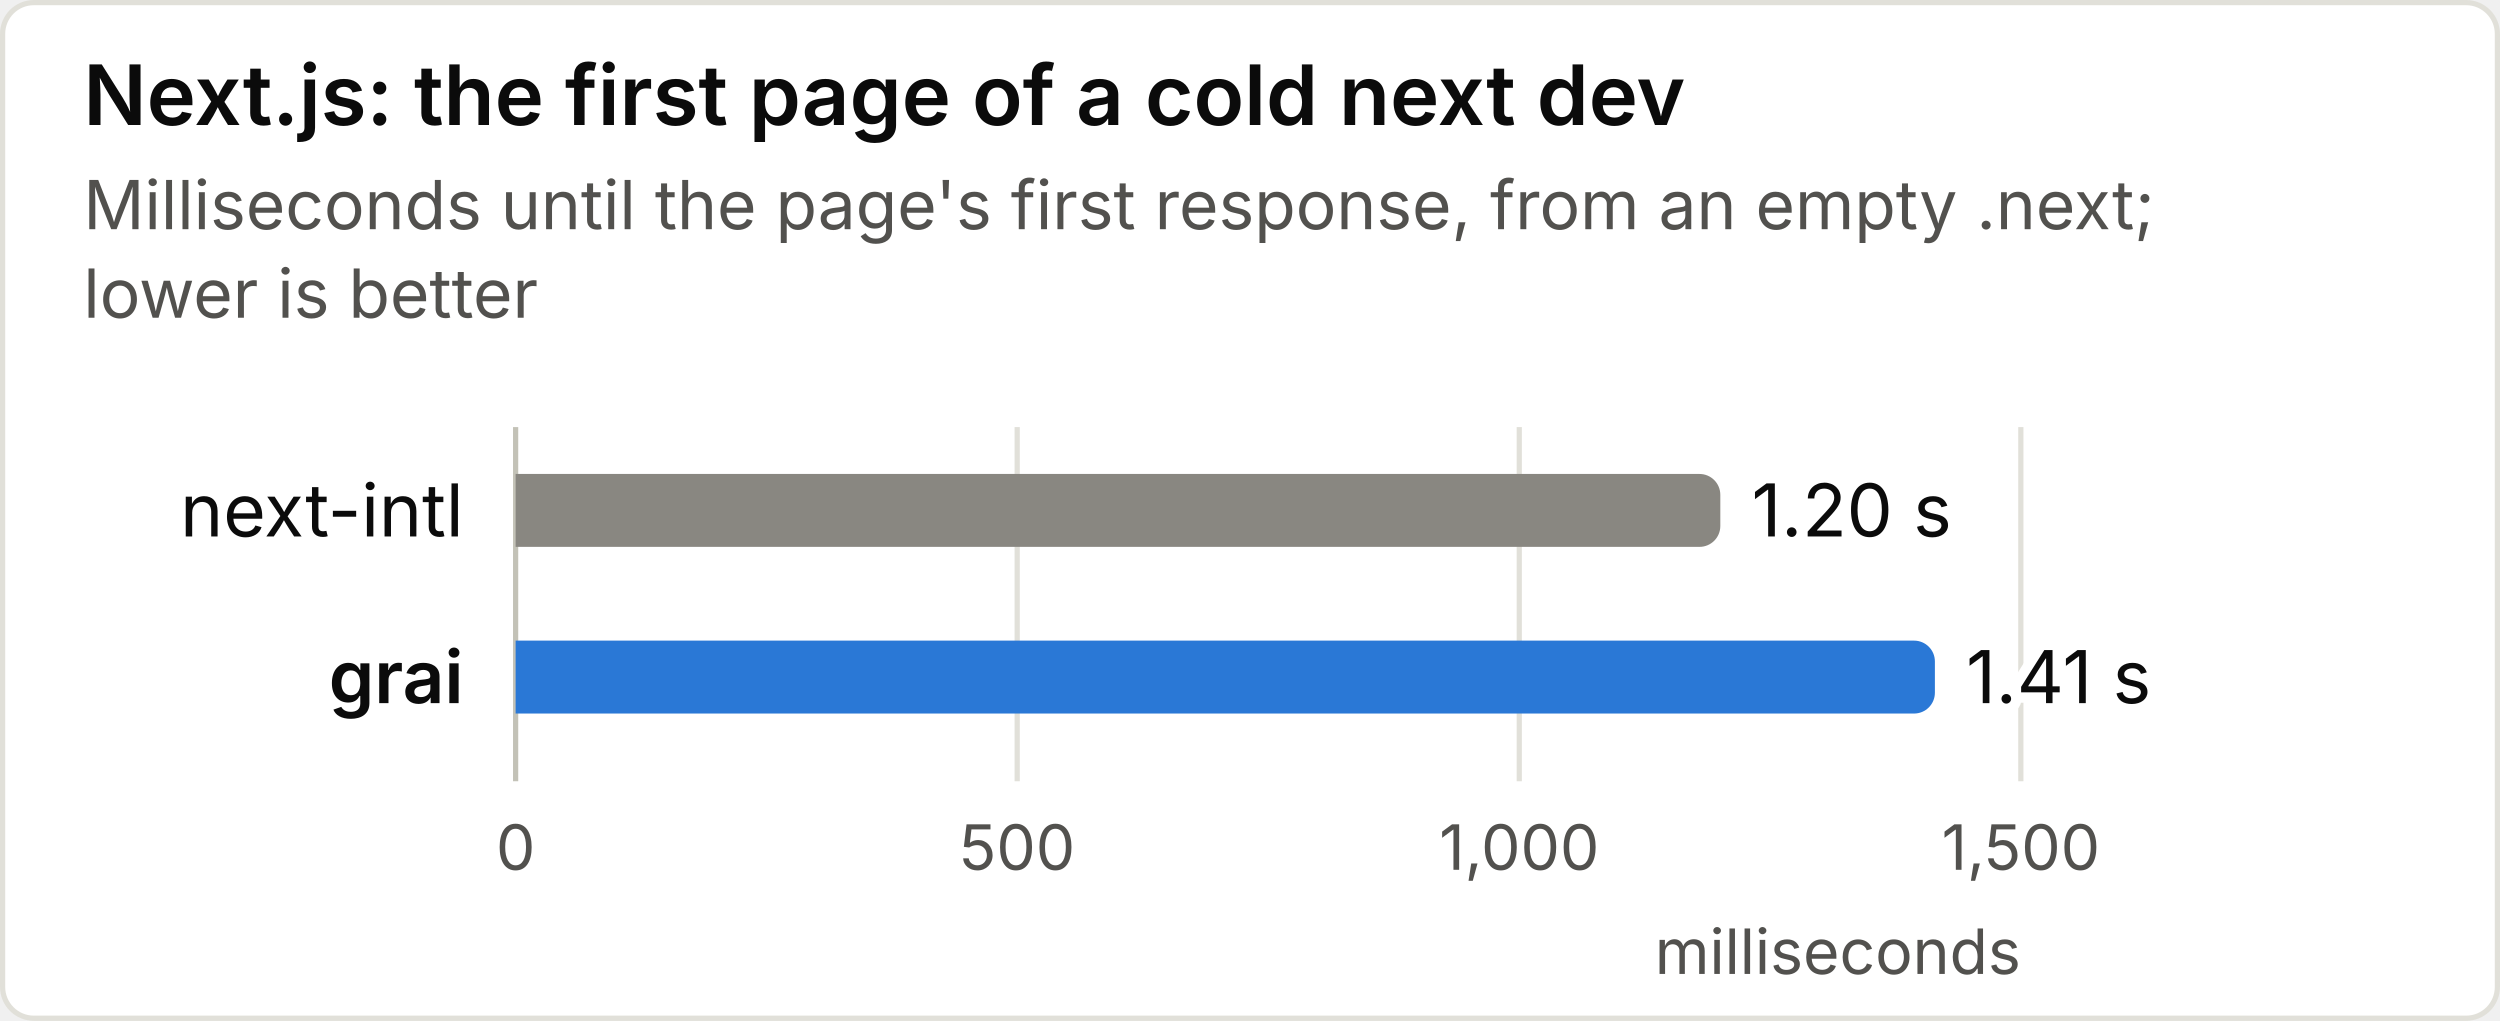
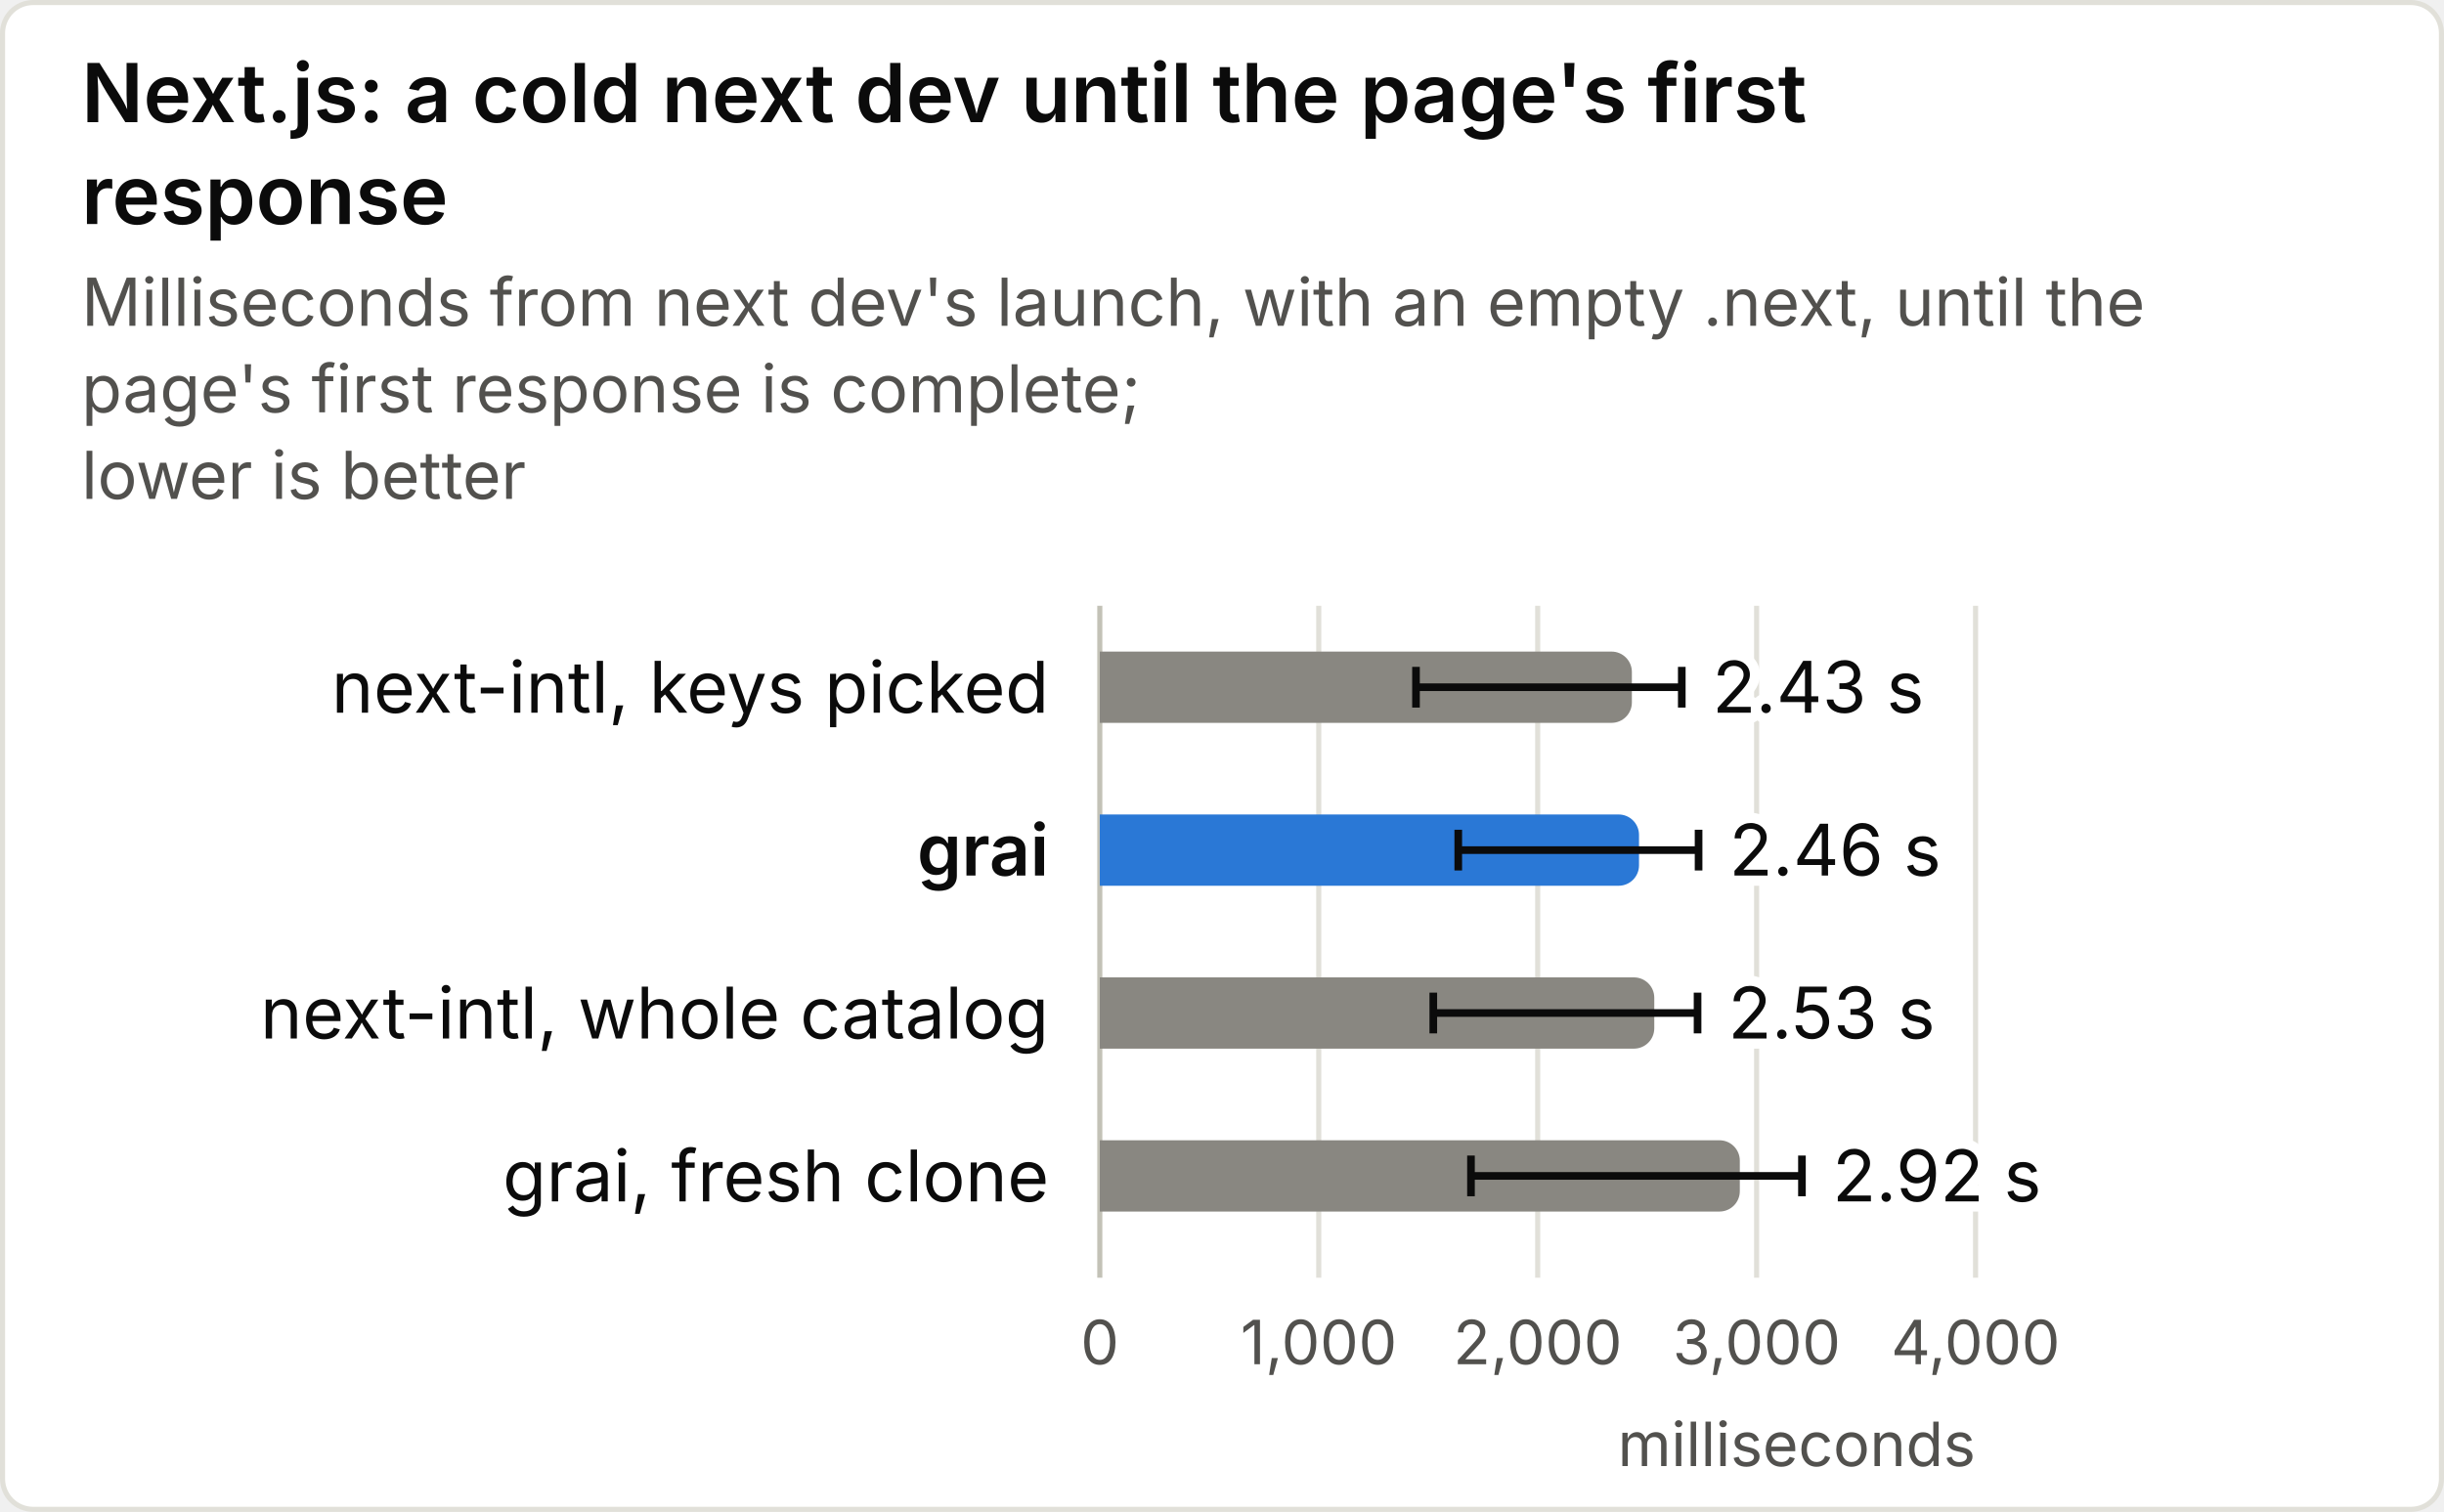
- <svg xmlns="http://www.w3.org/2000/svg" viewBox="0 0 480 196" width="480" height="196" font-family="system-ui, -apple-system, 'Segoe UI', sans-serif">
-   <rect x="0.5" y="0.5" width="479" height="195" rx="6" fill="#ffffff" stroke="#e1e0d9" />
-   <text x="16" y="24" font-size="16" font-weight="600" fill="#0b0b0b">Next.js: the first page of a cold next dev</text>
-   <text x="16" y="44" font-size="13" fill="#52514e">Milliseconds until the page's first response, from an empty .next;</text>
-   <text x="16" y="61" font-size="13" fill="#52514e">lower is better</text>
-   <line x1="99" y1="82" x2="99" y2="150" stroke="#c3c2b7" stroke-width="1" />
-   <text x="99" y="167" font-size="12" text-anchor="middle" fill="#52514e" style="font-variant-numeric: tabular-nums">0</text>
-   <line x1="195.3" y1="82" x2="195.3" y2="150" stroke="#e1e0d9" stroke-width="1" />
-   <text x="195.3" y="167" font-size="12" text-anchor="middle" fill="#52514e" style="font-variant-numeric: tabular-nums">500</text>
-   <line x1="291.7" y1="82" x2="291.7" y2="150" stroke="#e1e0d9" stroke-width="1" />
-   <text x="291.7" y="167" font-size="12" text-anchor="middle" fill="#52514e" style="font-variant-numeric: tabular-nums">1,000</text>
-   <line x1="388" y1="82" x2="388" y2="150" stroke="#e1e0d9" stroke-width="1" />
-   <text x="388" y="167" font-size="12" text-anchor="middle" fill="#52514e" style="font-variant-numeric: tabular-nums">1,500</text>
-   <text x="89" y="103" font-size="14" text-anchor="end" fill="#0b0b0b">next-intl</text>
-   <path d="M99,91H326.3A4,4 0 0 1 330.3,95V101A4,4 0 0 1 326.3,105H99Z" fill="#898781" />
-   <text x="336.3" y="103" font-size="14" fill="#0b0b0b" stroke="#ffffff" stroke-width="4" stroke-linejoin="round" paint-order="stroke" style="font-variant-numeric: tabular-nums">1.20 s</text>
-   <text x="89" y="135" font-size="14" text-anchor="end" font-weight="600" fill="#0b0b0b">grai</text>
-   <path d="M99,123H367.5A4,4 0 0 1 371.5,127V133A4,4 0 0 1 367.5,137H99Z" fill="#2a78d6" />
-   <text x="377.5" y="135" font-size="14" fill="#0b0b0b" stroke="#ffffff" stroke-width="4" stroke-linejoin="round" paint-order="stroke" style="font-variant-numeric: tabular-nums">1.41 s</text>
-   <text x="388" y="187" font-size="12" text-anchor="end" fill="#52514e">milliseconds</text>
+ <svg xmlns="http://www.w3.org/2000/svg" viewBox="0 0 480 297" width="480" height="297" font-family="system-ui, -apple-system, 'Segoe UI', sans-serif">
+   <rect x="0.5" y="0.5" width="479" height="296" rx="6" fill="#ffffff" stroke="#e1e0d9" />
+   <text x="16" y="24" font-size="16" font-weight="600" fill="#0b0b0b">Next.js: a cold next dev until the page's first</text>
+   <text x="16" y="44" font-size="16" font-weight="600" fill="#0b0b0b">response</text>
+   <text x="16" y="64" font-size="13" fill="#52514e">Milliseconds from next dev's launch, with an empty .next, until the</text>
+   <text x="16" y="81" font-size="13" fill="#52514e">page's first response is complete;</text>
+   <text x="16" y="98" font-size="13" fill="#52514e">lower is better</text>
+   <line x1="216" y1="119" x2="216" y2="251" stroke="#c3c2b7" stroke-width="1" />
+   <text x="216" y="268" font-size="12" text-anchor="middle" fill="#52514e" style="font-variant-numeric: tabular-nums">0</text>
+   <line x1="259" y1="119" x2="259" y2="251" stroke="#e1e0d9" stroke-width="1" />
+   <text x="259" y="268" font-size="12" text-anchor="middle" fill="#52514e" style="font-variant-numeric: tabular-nums">1,000</text>
+   <line x1="302" y1="119" x2="302" y2="251" stroke="#e1e0d9" stroke-width="1" />
+   <text x="302" y="268" font-size="12" text-anchor="middle" fill="#52514e" style="font-variant-numeric: tabular-nums">2,000</text>
+   <line x1="345" y1="119" x2="345" y2="251" stroke="#e1e0d9" stroke-width="1" />
+   <text x="345" y="268" font-size="12" text-anchor="middle" fill="#52514e" style="font-variant-numeric: tabular-nums">3,000</text>
+   <line x1="388" y1="119" x2="388" y2="251" stroke="#e1e0d9" stroke-width="1" />
+   <text x="388" y="268" font-size="12" text-anchor="middle" fill="#52514e" style="font-variant-numeric: tabular-nums">4,000</text>
+   <text x="206" y="140" font-size="14" text-anchor="end" fill="#0b0b0b">next-intl, keys picked</text>
+   <path d="M216,128H316.5A4,4 0 0 1 320.5,132V138A4,4 0 0 1 316.5,142H216Z" fill="#898781" />
+   <path d="M278.1,135H330.3M278.1,131V139M330.3,131V139" stroke="#0b0b0b" stroke-width="1.5" fill="none" />
+   <text x="336.3" y="140" font-size="14" fill="#0b0b0b" stroke="#ffffff" stroke-width="4" stroke-linejoin="round" paint-order="stroke" style="font-variant-numeric: tabular-nums">2.43 s</text>
+   <text x="206" y="172" font-size="14" text-anchor="end" font-weight="600" fill="#0b0b0b">grai</text>
+   <path d="M216,160H317.9A4,4 0 0 1 321.9,164V170A4,4 0 0 1 317.9,174H216Z" fill="#2a78d6" />
+   <path d="M286.4,167H333.6M286.4,163V171M333.6,163V171" stroke="#0b0b0b" stroke-width="1.5" fill="none" />
+   <text x="339.6" y="172" font-size="14" fill="#0b0b0b" stroke="#ffffff" stroke-width="4" stroke-linejoin="round" paint-order="stroke" style="font-variant-numeric: tabular-nums">2.46 s</text>
+   <text x="206" y="204" font-size="14" text-anchor="end" fill="#0b0b0b">next-intl, whole catalog</text>
+   <path d="M216,192H320.9A4,4 0 0 1 324.9,196V202A4,4 0 0 1 320.9,206H216Z" fill="#898781" />
+   <path d="M281.5,199H333.4M281.5,195V203M333.4,195V203" stroke="#0b0b0b" stroke-width="1.5" fill="none" />
+   <text x="339.4" y="204" font-size="14" fill="#0b0b0b" stroke="#ffffff" stroke-width="4" stroke-linejoin="round" paint-order="stroke" style="font-variant-numeric: tabular-nums">2.53 s</text>
+   <text x="206" y="236" font-size="14" text-anchor="end" fill="#0b0b0b">grai, fresh clone</text>
+   <path d="M216,224H337.7A4,4 0 0 1 341.7,228V234A4,4 0 0 1 337.7,238H216Z" fill="#898781" />
+   <path d="M288.9,231H353.9M288.9,227V235M353.9,227V235" stroke="#0b0b0b" stroke-width="1.5" fill="none" />
+   <text x="359.9" y="236" font-size="14" fill="#0b0b0b" stroke="#ffffff" stroke-width="4" stroke-linejoin="round" paint-order="stroke" style="font-variant-numeric: tabular-nums">2.92 s</text>
+   <text x="388" y="288" font-size="12" text-anchor="end" fill="#52514e">milliseconds</text>
</svg>
